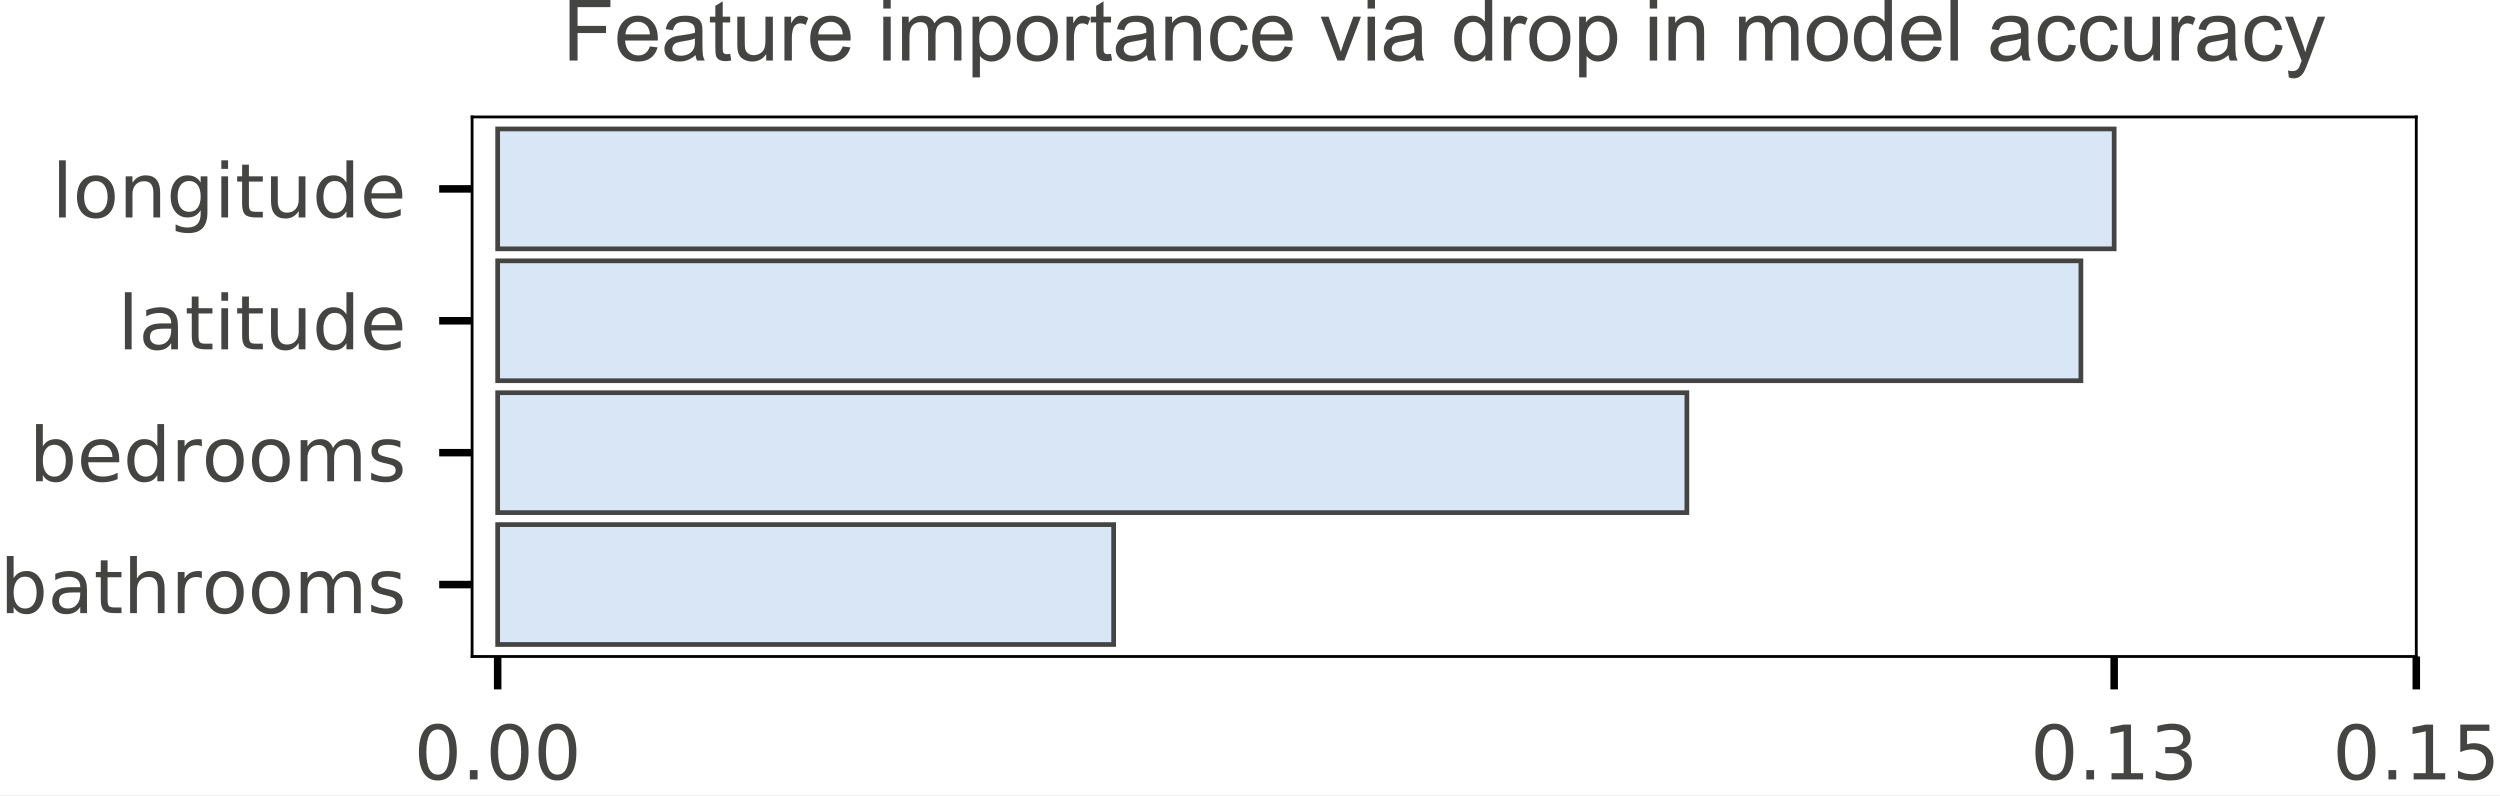
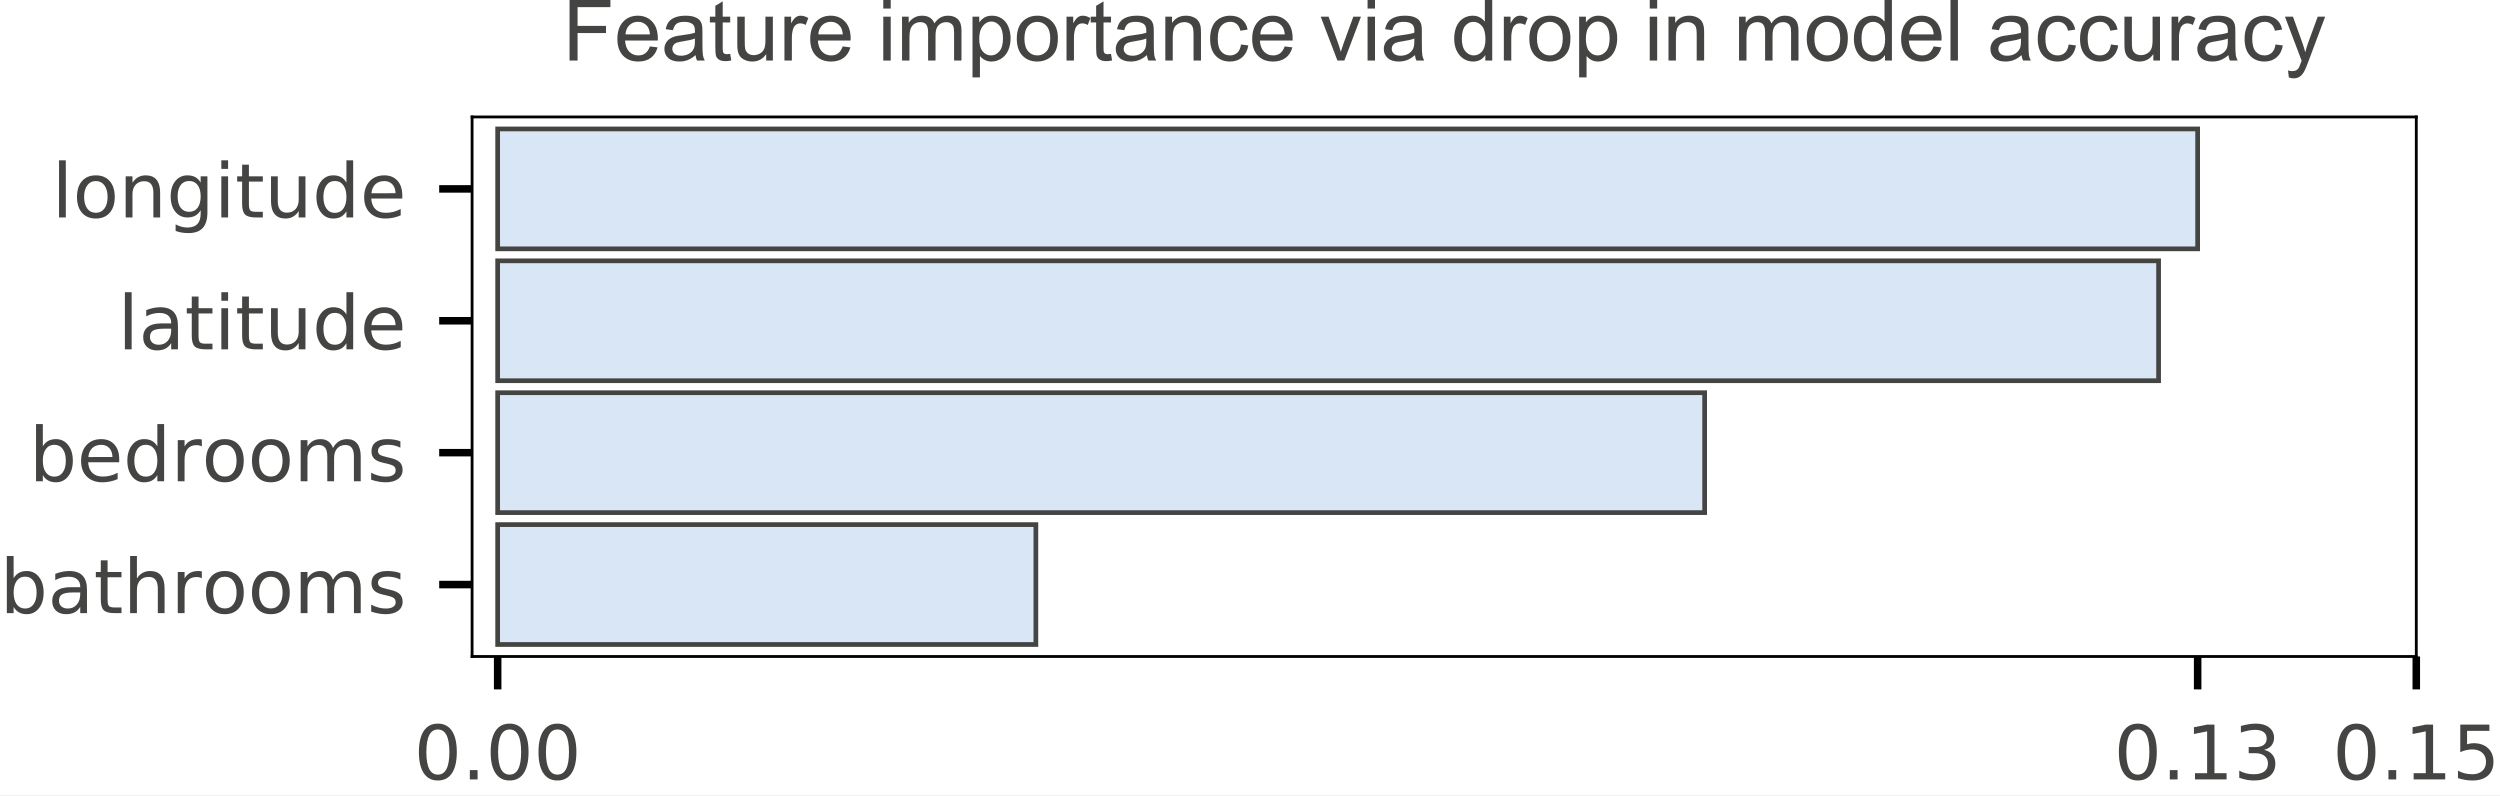
<svg xmlns="http://www.w3.org/2000/svg" xmlns:xlink="http://www.w3.org/1999/xlink" height="84.585pt" version="1.1" viewBox="0 0 265.967 84.585" width="265.967pt">
  <defs>
    <style type="text/css">
*{stroke-linecap:butt;stroke-linejoin:round;}
  </style>
  </defs>
  <g id="figure_1">
    <g id="patch_1">
      <path d="M 0 84.585  L 265.967 84.585  L 265.967 0  L 0 0  z " style="fill:#ffffff;" />
    </g>
    <g id="axes_1">
      <g id="patch_2">
        <path d="M 50.224 69.842  L 257.061 69.842  L 257.061 12.442  L 50.224 12.442  z " style="fill:#ffffff;" />
      </g>
      <g id="patch_3">
-         <path clip-path="url(#p417baf33bb)" d="M 52.945 13.718  L 224.92 13.718  L 224.92 26.473  L 52.945 26.473  z " style="fill:#d9e6f5;stroke:#444443;stroke-linejoin:miter;stroke-width:0.5;" />
+         <path clip-path="url(#pde83e112f8)" d="M 52.945 13.718  L 233.801 13.718  L 233.801 26.473  L 52.945 26.473  z " style="fill:#d9e6f5;stroke:#444443;stroke-linejoin:miter;stroke-width:0.5;" />
      </g>
      <g id="patch_4">
-         <path clip-path="url(#p417baf33bb)" d="M 52.945 27.749  L 221.381 27.749  L 221.381 40.504  L 52.945 40.504  z " style="fill:#d9e6f5;stroke:#444443;stroke-linejoin:miter;stroke-width:0.5;" />
+         <path clip-path="url(#pde83e112f8)" d="M 52.945 27.749  L 229.646 27.749  L 229.646 40.504  L 52.945 40.504  z " style="fill:#d9e6f5;stroke:#444443;stroke-linejoin:miter;stroke-width:0.5;" />
      </g>
      <g id="patch_5">
-         <path clip-path="url(#p417baf33bb)" d="M 52.945 41.78  L 179.461 41.78  L 179.461 54.535  L 52.945 54.535  z " style="fill:#d9e6f5;stroke:#444443;stroke-linejoin:miter;stroke-width:0.5;" />
+         <path clip-path="url(#pde83e112f8)" d="M 52.945 41.78  L 181.353 41.78  L 181.353 54.535  L 52.945 54.535  z " style="fill:#d9e6f5;stroke:#444443;stroke-linejoin:miter;stroke-width:0.5;" />
      </g>
      <g id="patch_6">
-         <path clip-path="url(#p417baf33bb)" d="M 52.945 55.811  L 118.478 55.811  L 118.478 68.566  L 52.945 68.566  z " style="fill:#d9e6f5;stroke:#444443;stroke-linejoin:miter;stroke-width:0.5;" />
+         <path clip-path="url(#pde83e112f8)" d="M 52.945 55.811  L 110.203 55.811  L 110.203 68.566  L 52.945 68.566  z " style="fill:#d9e6f5;stroke:#444443;stroke-linejoin:miter;stroke-width:0.5;" />
      </g>
      <g id="matplotlib.axis_1">
        <g id="xtick_1">
          <g id="line2d_1">
            <defs>
-               <path d="M 0 0  L 0 3.5  " id="m3cef20928a" style="stroke:#000000;stroke-width:0.8;" />
-             </defs>
-             <g>
-               <use style="stroke:#000000;stroke-width:0.8;" x="52.945" xlink:href="#m3cef20928a" y="69.842" />
+               <path d="M 0 0  L 0 3.5  " id="m2fca862f20" style="stroke:#000000;stroke-width:0.8;" />
+             </defs>
+             <g>
+               <use style="stroke:#000000;stroke-width:0.8;" x="52.945" xlink:href="#m2fca862f20" y="69.842" />
            </g>
          </g>
          <g id="text_1">
            <defs>
              <path d="M 31.781 66.406  Q 24.172 66.406 20.328 58.906  Q 16.5 51.422 16.5 36.375  Q 16.5 21.391 20.328 13.891  Q 24.172 6.391 31.781 6.391  Q 39.453 6.391 43.281 13.891  Q 47.125 21.391 47.125 36.375  Q 47.125 51.422 43.281 58.906  Q 39.453 66.406 31.781 66.406  z M 31.781 74.219  Q 44.047 74.219 50.516 64.516  Q 56.984 54.828 56.984 36.375  Q 56.984 17.969 50.516 8.266  Q 44.047 -1.422 31.781 -1.422  Q 19.531 -1.422 13.062 8.266  Q 6.594 17.969 6.594 36.375  Q 6.594 54.828 13.062 64.516  Q 19.531 74.219 31.781 74.219  z " id="DejaVuSans-30" />
              <path d="M 10.688 12.406  L 21 12.406  L 21 0  L 10.688 0  z " id="DejaVuSans-2e" />
            </defs>
            <g style="fill:#444443;" transform="translate(44.03905 82.92078)scale(0.08 -0.08)">
              <use xlink:href="#DejaVuSans-30" />
              <use x="63.623" xlink:href="#DejaVuSans-2e" />
              <use x="95.41" xlink:href="#DejaVuSans-30" />
              <use x="159.033" xlink:href="#DejaVuSans-30" />
            </g>
          </g>
        </g>
        <g id="xtick_2">
          <g id="line2d_2">
            <g>
-               <use style="stroke:#000000;stroke-width:0.8;" x="224.92" xlink:href="#m3cef20928a" y="69.842" />
+               <use style="stroke:#000000;stroke-width:0.8;" x="233.801" xlink:href="#m2fca862f20" y="69.842" />
            </g>
          </g>
          <g id="text_2">
            <defs>
              <path d="M 12.406 8.297  L 28.516 8.297  L 28.516 63.922  L 10.984 60.406  L 10.984 69.391  L 28.422 72.906  L 38.281 72.906  L 38.281 8.297  L 54.391 8.297  L 54.391 0  L 12.406 0  z " id="DejaVuSans-31" />
              <path d="M 40.578 39.312  Q 47.656 37.797 51.625 33  Q 55.609 28.219 55.609 21.188  Q 55.609 10.406 48.188 4.484  Q 40.766 -1.422 27.094 -1.422  Q 22.516 -1.422 17.656 -0.516  Q 12.797 0.391 7.625 2.203  L 7.625 11.719  Q 11.719 9.328 16.594 8.109  Q 21.484 6.891 26.812 6.891  Q 36.078 6.891 40.938 10.547  Q 45.797 14.203 45.797 21.188  Q 45.797 27.641 41.281 31.266  Q 36.766 34.906 28.719 34.906  L 20.219 34.906  L 20.219 43.016  L 29.109 43.016  Q 36.375 43.016 40.234 45.922  Q 44.094 48.828 44.094 54.297  Q 44.094 59.906 40.109 62.906  Q 36.141 65.922 28.719 65.922  Q 24.656 65.922 20.016 65.031  Q 15.375 64.156 9.812 62.312  L 9.812 71.094  Q 15.438 72.656 20.344 73.438  Q 25.25 74.219 29.594 74.219  Q 40.828 74.219 47.359 69.109  Q 53.906 64.016 53.906 55.328  Q 53.906 49.266 50.438 45.094  Q 46.969 40.922 40.578 39.312  z " id="DejaVuSans-33" />
            </defs>
-             <g style="fill:#444443;" transform="translate(216.0134 82.92078)scale(0.08 -0.08)">
+             <g style="fill:#444443;" transform="translate(224.8943 82.92078)scale(0.08 -0.08)">
              <use xlink:href="#DejaVuSans-30" />
              <use x="63.623" xlink:href="#DejaVuSans-2e" />
              <use x="95.41" xlink:href="#DejaVuSans-31" />
              <use x="159.033" xlink:href="#DejaVuSans-33" />
            </g>
          </g>
        </g>
        <g id="xtick_3">
          <g id="line2d_3">
            <g>
-               <use style="stroke:#000000;stroke-width:0.8;" x="257.061" xlink:href="#m3cef20928a" y="69.842" />
+               <use style="stroke:#000000;stroke-width:0.8;" x="257.061" xlink:href="#m2fca862f20" y="69.842" />
            </g>
          </g>
          <g id="text_3">
            <defs>
              <path d="M 10.797 72.906  L 49.516 72.906  L 49.516 64.594  L 19.828 64.594  L 19.828 46.734  Q 21.969 47.469 24.109 47.828  Q 26.266 48.188 28.422 48.188  Q 40.625 48.188 47.75 41.5  Q 54.891 34.812 54.891 23.391  Q 54.891 11.625 47.562 5.094  Q 40.234 -1.422 26.906 -1.422  Q 22.312 -1.422 17.547 -0.641  Q 12.797 0.141 7.719 1.703  L 7.719 11.625  Q 12.109 9.234 16.797 8.062  Q 21.484 6.891 26.703 6.891  Q 35.156 6.891 40.078 11.328  Q 45.016 15.766 45.016 23.391  Q 45.016 31 40.078 35.438  Q 35.156 39.891 26.703 39.891  Q 22.75 39.891 18.812 39.016  Q 14.891 38.141 10.797 36.281  z " id="DejaVuSans-35" />
            </defs>
            <g style="fill:#444443;" transform="translate(248.155 82.92078)scale(0.08 -0.08)">
              <use xlink:href="#DejaVuSans-30" />
              <use x="63.623" xlink:href="#DejaVuSans-2e" />
              <use x="95.41" xlink:href="#DejaVuSans-31" />
              <use x="159.033" xlink:href="#DejaVuSans-35" />
            </g>
          </g>
        </g>
      </g>
      <g id="matplotlib.axis_2">
        <g id="ytick_1">
          <g id="line2d_4">
            <defs>
-               <path d="M 0 0  L -3.5 0  " id="mde67f66bd4" style="stroke:#000000;stroke-width:0.8;" />
-             </defs>
-             <g>
-               <use style="stroke:#000000;stroke-width:0.8;" x="50.224" xlink:href="#mde67f66bd4" y="20.095" />
+               <path d="M 0 0  L -3.5 0  " id="mef2bc192ce" style="stroke:#000000;stroke-width:0.8;" />
+             </defs>
+             <g>
+               <use style="stroke:#000000;stroke-width:0.8;" x="50.224" xlink:href="#mef2bc192ce" y="20.095" />
            </g>
          </g>
          <g id="text_4">
            <defs>
              <path d="M 9.422 75.984  L 18.406 75.984  L 18.406 0  L 9.422 0  z " id="DejaVuSans-6c" />
              <path d="M 30.609 48.391  Q 23.391 48.391 19.188 42.75  Q 14.984 37.109 14.984 27.297  Q 14.984 17.484 19.156 11.844  Q 23.344 6.203 30.609 6.203  Q 37.797 6.203 41.984 11.859  Q 46.188 17.531 46.188 27.297  Q 46.188 37.016 41.984 42.703  Q 37.797 48.391 30.609 48.391  z M 30.609 56  Q 42.328 56 49.016 48.375  Q 55.719 40.766 55.719 27.297  Q 55.719 13.875 49.016 6.219  Q 42.328 -1.422 30.609 -1.422  Q 18.844 -1.422 12.172 6.219  Q 5.516 13.875 5.516 27.297  Q 5.516 40.766 12.172 48.375  Q 18.844 56 30.609 56  z " id="DejaVuSans-6f" />
              <path d="M 54.891 33.016  L 54.891 0  L 45.906 0  L 45.906 32.719  Q 45.906 40.484 42.875 44.328  Q 39.844 48.188 33.797 48.188  Q 26.516 48.188 22.312 43.547  Q 18.109 38.922 18.109 30.906  L 18.109 0  L 9.078 0  L 9.078 54.688  L 18.109 54.688  L 18.109 46.188  Q 21.344 51.125 25.703 53.562  Q 30.078 56 35.797 56  Q 45.219 56 50.047 50.172  Q 54.891 44.344 54.891 33.016  z " id="DejaVuSans-6e" />
              <path d="M 45.406 27.984  Q 45.406 37.75 41.375 43.109  Q 37.359 48.484 30.078 48.484  Q 22.859 48.484 18.828 43.109  Q 14.797 37.75 14.797 27.984  Q 14.797 18.266 18.828 12.891  Q 22.859 7.516 30.078 7.516  Q 37.359 7.516 41.375 12.891  Q 45.406 18.266 45.406 27.984  z M 54.391 6.781  Q 54.391 -7.172 48.188 -13.984  Q 42 -20.797 29.203 -20.797  Q 24.469 -20.797 20.266 -20.094  Q 16.062 -19.391 12.109 -17.922  L 12.109 -9.188  Q 16.062 -11.328 19.922 -12.344  Q 23.781 -13.375 27.781 -13.375  Q 36.625 -13.375 41.016 -8.766  Q 45.406 -4.156 45.406 5.172  L 45.406 9.625  Q 42.625 4.781 38.281 2.391  Q 33.938 0 27.875 0  Q 17.828 0 11.672 7.656  Q 5.516 15.328 5.516 27.984  Q 5.516 40.672 11.672 48.328  Q 17.828 56 27.875 56  Q 33.938 56 38.281 53.609  Q 42.625 51.219 45.406 46.391  L 45.406 54.688  L 54.391 54.688  z " id="DejaVuSans-67" />
              <path d="M 9.422 54.688  L 18.406 54.688  L 18.406 0  L 9.422 0  z M 9.422 75.984  L 18.406 75.984  L 18.406 64.594  L 9.422 64.594  z " id="DejaVuSans-69" />
              <path d="M 18.312 70.219  L 18.312 54.688  L 36.812 54.688  L 36.812 47.703  L 18.312 47.703  L 18.312 18.016  Q 18.312 11.328 20.141 9.422  Q 21.969 7.516 27.594 7.516  L 36.812 7.516  L 36.812 0  L 27.594 0  Q 17.188 0 13.234 3.875  Q 9.281 7.766 9.281 18.016  L 9.281 47.703  L 2.688 47.703  L 2.688 54.688  L 9.281 54.688  L 9.281 70.219  z " id="DejaVuSans-74" />
              <path d="M 8.5 21.578  L 8.5 54.688  L 17.484 54.688  L 17.484 21.922  Q 17.484 14.156 20.5 10.266  Q 23.531 6.391 29.594 6.391  Q 36.859 6.391 41.078 11.031  Q 45.312 15.672 45.312 23.688  L 45.312 54.688  L 54.297 54.688  L 54.297 0  L 45.312 0  L 45.312 8.406  Q 42.047 3.422 37.719 1  Q 33.406 -1.422 27.688 -1.422  Q 18.266 -1.422 13.375 4.438  Q 8.5 10.297 8.5 21.578  z M 31.109 56  z " id="DejaVuSans-75" />
              <path d="M 45.406 46.391  L 45.406 75.984  L 54.391 75.984  L 54.391 0  L 45.406 0  L 45.406 8.203  Q 42.578 3.328 38.25 0.953  Q 33.938 -1.422 27.875 -1.422  Q 17.969 -1.422 11.734 6.484  Q 5.516 14.406 5.516 27.297  Q 5.516 40.188 11.734 48.094  Q 17.969 56 27.875 56  Q 33.938 56 38.25 53.625  Q 42.578 51.266 45.406 46.391  z M 14.797 27.297  Q 14.797 17.391 18.875 11.75  Q 22.953 6.109 30.078 6.109  Q 37.203 6.109 41.297 11.75  Q 45.406 17.391 45.406 27.297  Q 45.406 37.203 41.297 42.844  Q 37.203 48.484 30.078 48.484  Q 22.953 48.484 18.875 42.844  Q 14.797 37.203 14.797 27.297  z " id="DejaVuSans-64" />
              <path d="M 56.203 29.594  L 56.203 25.203  L 14.891 25.203  Q 15.484 15.922 20.484 11.062  Q 25.484 6.203 34.422 6.203  Q 39.594 6.203 44.453 7.469  Q 49.312 8.734 54.109 11.281  L 54.109 2.781  Q 49.266 0.734 44.188 -0.344  Q 39.109 -1.422 33.891 -1.422  Q 20.797 -1.422 13.156 6.188  Q 5.516 13.812 5.516 26.812  Q 5.516 40.234 12.766 48.109  Q 20.016 56 32.328 56  Q 43.359 56 49.781 48.891  Q 56.203 41.797 56.203 29.594  z M 47.219 32.234  Q 47.125 39.594 43.094 43.984  Q 39.062 48.391 32.422 48.391  Q 24.906 48.391 20.391 44.141  Q 15.875 39.891 15.188 32.172  z " id="DejaVuSans-65" />
            </defs>
            <g style="fill:#444443;" transform="translate(5.5275 23.13474)scale(0.08 -0.08)">
              <use xlink:href="#DejaVuSans-6c" />
              <use x="27.783" xlink:href="#DejaVuSans-6f" />
              <use x="88.965" xlink:href="#DejaVuSans-6e" />
              <use x="152.344" xlink:href="#DejaVuSans-67" />
              <use x="215.82" xlink:href="#DejaVuSans-69" />
              <use x="243.604" xlink:href="#DejaVuSans-74" />
              <use x="282.812" xlink:href="#DejaVuSans-75" />
              <use x="346.191" xlink:href="#DejaVuSans-64" />
              <use x="409.668" xlink:href="#DejaVuSans-65" />
            </g>
          </g>
        </g>
        <g id="ytick_2">
          <g id="line2d_5">
            <g>
-               <use style="stroke:#000000;stroke-width:0.8;" x="50.224" xlink:href="#mde67f66bd4" y="34.126" />
+               <use style="stroke:#000000;stroke-width:0.8;" x="50.224" xlink:href="#mef2bc192ce" y="34.126" />
            </g>
          </g>
          <g id="text_5">
            <defs>
              <path d="M 34.281 27.484  Q 23.391 27.484 19.188 25  Q 14.984 22.516 14.984 16.5  Q 14.984 11.719 18.141 8.906  Q 21.297 6.109 26.703 6.109  Q 34.188 6.109 38.703 11.406  Q 43.219 16.703 43.219 25.484  L 43.219 27.484  z M 52.203 31.203  L 52.203 0  L 43.219 0  L 43.219 8.297  Q 40.141 3.328 35.547 0.953  Q 30.953 -1.422 24.312 -1.422  Q 15.922 -1.422 10.953 3.297  Q 6 8.016 6 15.922  Q 6 25.141 12.172 29.828  Q 18.359 34.516 30.609 34.516  L 43.219 34.516  L 43.219 35.406  Q 43.219 41.609 39.141 45  Q 35.062 48.391 27.688 48.391  Q 23 48.391 18.547 47.266  Q 14.109 46.141 10.016 43.891  L 10.016 52.203  Q 14.938 54.109 19.578 55.047  Q 24.219 56 28.609 56  Q 40.484 56 46.344 49.844  Q 52.203 43.703 52.203 31.203  z " id="DejaVuSans-61" />
            </defs>
            <g style="fill:#444443;" transform="translate(12.5325 37.16585)scale(0.08 -0.08)">
              <use xlink:href="#DejaVuSans-6c" />
              <use x="27.783" xlink:href="#DejaVuSans-61" />
              <use x="89.062" xlink:href="#DejaVuSans-74" />
              <use x="128.271" xlink:href="#DejaVuSans-69" />
              <use x="156.055" xlink:href="#DejaVuSans-74" />
              <use x="195.264" xlink:href="#DejaVuSans-75" />
              <use x="258.643" xlink:href="#DejaVuSans-64" />
              <use x="322.119" xlink:href="#DejaVuSans-65" />
            </g>
          </g>
        </g>
        <g id="ytick_3">
          <g id="line2d_6">
            <g>
-               <use style="stroke:#000000;stroke-width:0.8;" x="50.224" xlink:href="#mde67f66bd4" y="48.158" />
+               <use style="stroke:#000000;stroke-width:0.8;" x="50.224" xlink:href="#mef2bc192ce" y="48.158" />
            </g>
          </g>
          <g id="text_6">
            <defs>
              <path d="M 48.688 27.297  Q 48.688 37.203 44.609 42.844  Q 40.531 48.484 33.406 48.484  Q 26.266 48.484 22.188 42.844  Q 18.109 37.203 18.109 27.297  Q 18.109 17.391 22.188 11.75  Q 26.266 6.109 33.406 6.109  Q 40.531 6.109 44.609 11.75  Q 48.688 17.391 48.688 27.297  z M 18.109 46.391  Q 20.953 51.266 25.266 53.625  Q 29.594 56 35.594 56  Q 45.562 56 51.781 48.094  Q 58.016 40.188 58.016 27.297  Q 58.016 14.406 51.781 6.484  Q 45.562 -1.422 35.594 -1.422  Q 29.594 -1.422 25.266 0.953  Q 20.953 3.328 18.109 8.203  L 18.109 0  L 9.078 0  L 9.078 75.984  L 18.109 75.984  z " id="DejaVuSans-62" />
              <path d="M 41.109 46.297  Q 39.594 47.172 37.812 47.578  Q 36.031 48 33.891 48  Q 26.266 48 22.188 43.047  Q 18.109 38.094 18.109 28.812  L 18.109 0  L 9.078 0  L 9.078 54.688  L 18.109 54.688  L 18.109 46.188  Q 20.953 51.172 25.484 53.578  Q 30.031 56 36.531 56  Q 37.453 56 38.578 55.875  Q 39.703 55.766 41.062 55.516  z " id="DejaVuSans-72" />
              <path d="M 52 44.188  Q 55.375 50.25 60.062 53.125  Q 64.75 56 71.094 56  Q 79.641 56 84.281 50.016  Q 88.922 44.047 88.922 33.016  L 88.922 0  L 79.891 0  L 79.891 32.719  Q 79.891 40.578 77.094 44.375  Q 74.312 48.188 68.609 48.188  Q 61.625 48.188 57.562 43.547  Q 53.516 38.922 53.516 30.906  L 53.516 0  L 44.484 0  L 44.484 32.719  Q 44.484 40.625 41.703 44.406  Q 38.922 48.188 33.109 48.188  Q 26.219 48.188 22.156 43.531  Q 18.109 38.875 18.109 30.906  L 18.109 0  L 9.078 0  L 9.078 54.688  L 18.109 54.688  L 18.109 46.188  Q 21.188 51.219 25.484 53.609  Q 29.781 56 35.688 56  Q 41.656 56 45.828 52.969  Q 50 49.953 52 44.188  z " id="DejaVuSans-6d" />
              <path d="M 44.281 53.078  L 44.281 44.578  Q 40.484 46.531 36.375 47.5  Q 32.281 48.484 27.875 48.484  Q 21.188 48.484 17.844 46.438  Q 14.5 44.391 14.5 40.281  Q 14.5 37.156 16.891 35.375  Q 19.281 33.594 26.516 31.984  L 29.594 31.297  Q 39.156 29.25 43.188 25.516  Q 47.219 21.781 47.219 15.094  Q 47.219 7.469 41.188 3.016  Q 35.156 -1.422 24.609 -1.422  Q 20.219 -1.422 15.453 -0.562  Q 10.688 0.297 5.422 2  L 5.422 11.281  Q 10.406 8.688 15.234 7.391  Q 20.062 6.109 24.812 6.109  Q 31.156 6.109 34.562 8.281  Q 37.984 10.453 37.984 14.406  Q 37.984 18.062 35.516 20.016  Q 33.062 21.969 24.703 23.781  L 21.578 24.516  Q 13.234 26.266 9.516 29.906  Q 5.812 33.547 5.812 39.891  Q 5.812 47.609 11.281 51.797  Q 16.75 56 26.812 56  Q 31.781 56 36.172 55.266  Q 40.578 54.547 44.281 53.078  z " id="DejaVuSans-73" />
            </defs>
            <g style="fill:#444443;" transform="translate(3.1075 51.19696)scale(0.08 -0.08)">
              <use xlink:href="#DejaVuSans-62" />
              <use x="63.477" xlink:href="#DejaVuSans-65" />
              <use x="125" xlink:href="#DejaVuSans-64" />
              <use x="188.477" xlink:href="#DejaVuSans-72" />
              <use x="229.559" xlink:href="#DejaVuSans-6f" />
              <use x="290.74" xlink:href="#DejaVuSans-6f" />
              <use x="351.922" xlink:href="#DejaVuSans-6d" />
              <use x="449.334" xlink:href="#DejaVuSans-73" />
            </g>
          </g>
        </g>
        <g id="ytick_4">
          <g id="line2d_7">
            <g>
-               <use style="stroke:#000000;stroke-width:0.8;" x="50.224" xlink:href="#mde67f66bd4" y="62.189" />
+               <use style="stroke:#000000;stroke-width:0.8;" x="50.224" xlink:href="#mef2bc192ce" y="62.189" />
            </g>
          </g>
          <g id="text_7">
            <defs>
              <path d="M 54.891 33.016  L 54.891 0  L 45.906 0  L 45.906 32.719  Q 45.906 40.484 42.875 44.328  Q 39.844 48.188 33.797 48.188  Q 26.516 48.188 22.312 43.547  Q 18.109 38.922 18.109 30.906  L 18.109 0  L 9.078 0  L 9.078 75.984  L 18.109 75.984  L 18.109 46.188  Q 21.344 51.125 25.703 53.562  Q 30.078 56 35.797 56  Q 45.219 56 50.047 50.172  Q 54.891 44.344 54.891 33.016  z " id="DejaVuSans-68" />
            </defs>
            <g style="fill:#444443;" transform="translate(0 65.22807)scale(0.08 -0.08)">
              <use xlink:href="#DejaVuSans-62" />
              <use x="63.477" xlink:href="#DejaVuSans-61" />
              <use x="124.756" xlink:href="#DejaVuSans-74" />
              <use x="163.965" xlink:href="#DejaVuSans-68" />
              <use x="227.344" xlink:href="#DejaVuSans-72" />
              <use x="268.426" xlink:href="#DejaVuSans-6f" />
              <use x="329.607" xlink:href="#DejaVuSans-6f" />
              <use x="390.789" xlink:href="#DejaVuSans-6d" />
              <use x="488.201" xlink:href="#DejaVuSans-73" />
            </g>
          </g>
        </g>
      </g>
      <g id="patch_7">
        <path d="M 50.224 69.842  L 50.224 12.442  " style="fill:none;stroke:#000000;stroke-linecap:square;stroke-linejoin:miter;stroke-width:0.3;" />
      </g>
      <g id="patch_8">
        <path d="M 257.061 69.842  L 257.061 12.442  " style="fill:none;stroke:#000000;stroke-linecap:square;stroke-linejoin:miter;stroke-width:0.3;" />
      </g>
      <g id="patch_9">
        <path d="M 50.224 69.842  L 257.061 69.842  " style="fill:none;stroke:#000000;stroke-linecap:square;stroke-linejoin:miter;stroke-width:0.3;" />
      </g>
      <g id="patch_10">
        <path d="M 50.224 12.442  L 257.061 12.442  " style="fill:none;stroke:#000000;stroke-linecap:square;stroke-linejoin:miter;stroke-width:0.3;" />
      </g>
      <g id="text_8">
        <defs>
          <path d="M 8.203 0  L 8.203 71.578  L 56.5 71.578  L 56.5 63.141  L 17.672 63.141  L 17.672 40.969  L 51.266 40.969  L 51.266 32.516  L 17.672 32.516  L 17.672 0  z " id="ArialMT-46" />
          <path d="M 42.094 16.703  L 51.172 15.578  Q 49.031 7.625 43.219 3.219  Q 37.406 -1.172 28.375 -1.172  Q 17 -1.172 10.328 5.828  Q 3.656 12.844 3.656 25.484  Q 3.656 38.578 10.391 45.797  Q 17.141 53.031 27.875 53.031  Q 38.281 53.031 44.875 45.953  Q 51.469 38.875 51.469 26.031  Q 51.469 25.25 51.422 23.688  L 12.75 23.688  Q 13.234 15.141 17.578 10.594  Q 21.922 6.062 28.422 6.062  Q 33.25 6.062 36.672 8.594  Q 40.094 11.141 42.094 16.703  z M 13.234 30.906  L 42.188 30.906  Q 41.609 37.453 38.875 40.719  Q 34.672 45.797 27.984 45.797  Q 21.922 45.797 17.797 41.75  Q 13.672 37.703 13.234 30.906  z " id="ArialMT-65" />
          <path d="M 40.438 6.391  Q 35.547 2.25 31.031 0.531  Q 26.516 -1.172 21.344 -1.172  Q 12.797 -1.172 8.203 3  Q 3.609 7.172 3.609 13.672  Q 3.609 17.484 5.344 20.625  Q 7.078 23.781 9.891 25.688  Q 12.703 27.594 16.219 28.562  Q 18.797 29.25 24.031 29.891  Q 34.672 31.156 39.703 32.906  Q 39.75 34.719 39.75 35.203  Q 39.75 40.578 37.25 42.781  Q 33.891 45.75 27.25 45.75  Q 21.047 45.75 18.094 43.578  Q 15.141 41.406 13.719 35.891  L 5.125 37.062  Q 6.297 42.578 8.984 45.969  Q 11.672 49.359 16.75 51.188  Q 21.828 53.031 28.516 53.031  Q 35.156 53.031 39.297 51.469  Q 43.453 49.906 45.406 47.531  Q 47.359 45.172 48.141 41.547  Q 48.578 39.312 48.578 33.453  L 48.578 21.734  Q 48.578 9.469 49.141 6.219  Q 49.703 2.984 51.375 0  L 42.188 0  Q 40.828 2.734 40.438 6.391  z M 39.703 26.031  Q 34.906 24.078 25.344 22.703  Q 19.922 21.922 17.672 20.938  Q 15.438 19.969 14.203 18.094  Q 12.984 16.219 12.984 13.922  Q 12.984 10.406 15.641 8.062  Q 18.312 5.719 23.438 5.719  Q 28.516 5.719 32.469 7.938  Q 36.422 10.156 38.281 14.016  Q 39.703 17 39.703 22.797  z " id="ArialMT-61" />
          <path d="M 25.781 7.859  L 27.047 0.094  Q 23.344 -0.688 20.406 -0.688  Q 15.625 -0.688 12.984 0.828  Q 10.359 2.344 9.281 4.812  Q 8.203 7.281 8.203 15.188  L 8.203 45.016  L 1.766 45.016  L 1.766 51.859  L 8.203 51.859  L 8.203 64.703  L 16.938 69.969  L 16.938 51.859  L 25.781 51.859  L 25.781 45.016  L 16.938 45.016  L 16.938 14.703  Q 16.938 10.938 17.406 9.859  Q 17.875 8.797 18.922 8.156  Q 19.969 7.516 21.922 7.516  Q 23.391 7.516 25.781 7.859  z " id="ArialMT-74" />
          <path d="M 40.578 0  L 40.578 7.625  Q 34.516 -1.172 24.125 -1.172  Q 19.531 -1.172 15.547 0.578  Q 11.578 2.344 9.641 5  Q 7.719 7.672 6.938 11.531  Q 6.391 14.109 6.391 19.734  L 6.391 51.859  L 15.188 51.859  L 15.188 23.094  Q 15.188 16.219 15.719 13.812  Q 16.547 10.359 19.234 8.375  Q 21.922 6.391 25.875 6.391  Q 29.828 6.391 33.297 8.422  Q 36.766 10.453 38.203 13.938  Q 39.656 17.438 39.656 24.078  L 39.656 51.859  L 48.438 51.859  L 48.438 0  z " id="ArialMT-75" />
          <path d="M 6.5 0  L 6.5 51.859  L 14.406 51.859  L 14.406 44  Q 17.438 49.516 20 51.266  Q 22.562 53.031 25.641 53.031  Q 30.078 53.031 34.672 50.203  L 31.641 42.047  Q 28.422 43.953 25.203 43.953  Q 22.312 43.953 20.016 42.219  Q 17.719 40.484 16.75 37.406  Q 15.281 32.719 15.281 27.156  L 15.281 0  z " id="ArialMT-72" />
          <path id="ArialMT-20" />
          <path d="M 6.641 61.469  L 6.641 71.578  L 15.438 71.578  L 15.438 61.469  z M 6.641 0  L 6.641 51.859  L 15.438 51.859  L 15.438 0  z " id="ArialMT-69" />
          <path d="M 6.594 0  L 6.594 51.859  L 14.453 51.859  L 14.453 44.578  Q 16.891 48.391 20.938 50.703  Q 25 53.031 30.172 53.031  Q 35.938 53.031 39.625 50.641  Q 43.312 48.25 44.828 43.953  Q 50.984 53.031 60.844 53.031  Q 68.562 53.031 72.703 48.75  Q 76.859 44.484 76.859 35.594  L 76.859 0  L 68.109 0  L 68.109 32.672  Q 68.109 37.938 67.25 40.25  Q 66.406 42.578 64.156 43.984  Q 61.922 45.406 58.891 45.406  Q 53.422 45.406 49.797 41.766  Q 46.188 38.141 46.188 30.125  L 46.188 0  L 37.406 0  L 37.406 33.688  Q 37.406 39.547 35.25 42.469  Q 33.109 45.406 28.219 45.406  Q 24.516 45.406 21.359 43.453  Q 18.219 41.5 16.797 37.734  Q 15.375 33.984 15.375 26.906  L 15.375 0  z " id="ArialMT-6d" />
          <path d="M 6.594 -19.875  L 6.594 51.859  L 14.594 51.859  L 14.594 45.125  Q 17.438 49.078 21 51.047  Q 24.562 53.031 29.641 53.031  Q 36.281 53.031 41.359 49.609  Q 46.438 46.188 49.016 39.953  Q 51.609 33.734 51.609 26.312  Q 51.609 18.359 48.75 11.984  Q 45.906 5.609 40.453 2.219  Q 35.016 -1.172 29 -1.172  Q 24.609 -1.172 21.109 0.688  Q 17.625 2.547 15.375 5.375  L 15.375 -19.875  z M 14.547 25.641  Q 14.547 15.625 18.594 10.844  Q 22.656 6.062 28.422 6.062  Q 34.281 6.062 38.453 11.016  Q 42.625 15.969 42.625 26.375  Q 42.625 36.281 38.547 41.203  Q 34.469 46.141 28.812 46.141  Q 23.188 46.141 18.859 40.891  Q 14.547 35.641 14.547 25.641  z " id="ArialMT-70" />
          <path d="M 3.328 25.922  Q 3.328 40.328 11.328 47.266  Q 18.016 53.031 27.641 53.031  Q 38.328 53.031 45.109 46.016  Q 51.906 39.016 51.906 26.656  Q 51.906 16.656 48.906 10.906  Q 45.906 5.172 40.156 2  Q 34.422 -1.172 27.641 -1.172  Q 16.75 -1.172 10.031 5.812  Q 3.328 12.797 3.328 25.922  z M 12.359 25.922  Q 12.359 15.969 16.703 11.016  Q 21.047 6.062 27.641 6.062  Q 34.188 6.062 38.531 11.031  Q 42.875 16.016 42.875 26.219  Q 42.875 35.844 38.5 40.797  Q 34.125 45.75 27.641 45.75  Q 21.047 45.75 16.703 40.812  Q 12.359 35.891 12.359 25.922  z " id="ArialMT-6f" />
          <path d="M 6.594 0  L 6.594 51.859  L 14.5 51.859  L 14.5 44.484  Q 20.219 53.031 31 53.031  Q 35.688 53.031 39.625 51.344  Q 43.562 49.656 45.516 46.922  Q 47.469 44.188 48.25 40.438  Q 48.734 37.984 48.734 31.891  L 48.734 0  L 39.938 0  L 39.938 31.547  Q 39.938 36.922 38.906 39.578  Q 37.891 42.234 35.281 43.812  Q 32.672 45.406 29.156 45.406  Q 23.531 45.406 19.453 41.844  Q 15.375 38.281 15.375 28.328  L 15.375 0  z " id="ArialMT-6e" />
          <path d="M 40.438 19  L 49.078 17.875  Q 47.656 8.938 41.812 3.875  Q 35.984 -1.172 27.484 -1.172  Q 16.844 -1.172 10.375 5.781  Q 3.906 12.75 3.906 25.734  Q 3.906 34.125 6.688 40.422  Q 9.469 46.734 15.156 49.875  Q 20.844 53.031 27.547 53.031  Q 35.984 53.031 41.359 48.75  Q 46.734 44.484 48.25 36.625  L 39.703 35.297  Q 38.484 40.531 35.375 43.156  Q 32.281 45.797 27.875 45.797  Q 21.234 45.797 17.078 41.031  Q 12.938 36.281 12.938 25.984  Q 12.938 15.531 16.938 10.797  Q 20.953 6.062 27.391 6.062  Q 32.562 6.062 36.031 9.234  Q 39.5 12.406 40.438 19  z " id="ArialMT-63" />
          <path d="M 21 0  L 1.266 51.859  L 10.547 51.859  L 21.688 20.797  Q 23.484 15.766 25 10.359  Q 26.172 14.453 28.266 20.219  L 39.797 51.859  L 48.828 51.859  L 29.203 0  z " id="ArialMT-76" />
          <path d="M 40.234 0  L 40.234 6.547  Q 35.297 -1.172 25.734 -1.172  Q 19.531 -1.172 14.328 2.25  Q 9.125 5.672 6.266 11.797  Q 3.422 17.922 3.422 25.875  Q 3.422 33.641 6 39.969  Q 8.594 46.297 13.766 49.656  Q 18.953 53.031 25.344 53.031  Q 30.031 53.031 33.688 51.047  Q 37.359 49.078 39.656 45.906  L 39.656 71.578  L 48.391 71.578  L 48.391 0  z M 12.453 25.875  Q 12.453 15.922 16.641 10.984  Q 20.844 6.062 26.562 6.062  Q 32.328 6.062 36.344 10.766  Q 40.375 15.484 40.375 25.141  Q 40.375 35.797 36.266 40.766  Q 32.172 45.75 26.172 45.75  Q 20.312 45.75 16.375 40.969  Q 12.453 36.188 12.453 25.875  z " id="ArialMT-64" />
          <path d="M 6.391 0  L 6.391 71.578  L 15.188 71.578  L 15.188 0  z " id="ArialMT-6c" />
          <path d="M 6.203 -19.969  L 5.219 -11.719  Q 8.109 -12.5 10.25 -12.5  Q 13.188 -12.5 14.938 -11.516  Q 16.703 -10.547 17.828 -8.797  Q 18.656 -7.469 20.516 -2.25  Q 20.75 -1.516 21.297 -0.094  L 1.609 51.859  L 11.078 51.859  L 21.875 21.828  Q 23.969 16.109 25.641 9.812  Q 27.156 15.875 29.25 21.625  L 40.328 51.859  L 49.125 51.859  L 29.391 -0.875  Q 26.219 -9.422 24.469 -12.641  Q 22.125 -17 19.094 -19.016  Q 16.062 -21.047 11.859 -21.047  Q 9.328 -21.047 6.203 -19.969  z " id="ArialMT-79" />
        </defs>
        <g style="fill:#444443;" transform="translate(59.85477 6.442031)scale(0.09 -0.09)">
          <use xlink:href="#ArialMT-46" />
          <use x="61.084" xlink:href="#ArialMT-65" />
          <use x="116.699" xlink:href="#ArialMT-61" />
          <use x="172.314" xlink:href="#ArialMT-74" />
          <use x="200.098" xlink:href="#ArialMT-75" />
          <use x="255.713" xlink:href="#ArialMT-72" />
          <use x="289.014" xlink:href="#ArialMT-65" />
          <use x="344.629" xlink:href="#ArialMT-20" />
          <use x="372.412" xlink:href="#ArialMT-69" />
          <use x="394.629" xlink:href="#ArialMT-6d" />
          <use x="477.93" xlink:href="#ArialMT-70" />
          <use x="533.545" xlink:href="#ArialMT-6f" />
          <use x="589.16" xlink:href="#ArialMT-72" />
          <use x="622.461" xlink:href="#ArialMT-74" />
          <use x="650.244" xlink:href="#ArialMT-61" />
          <use x="705.859" xlink:href="#ArialMT-6e" />
          <use x="761.475" xlink:href="#ArialMT-63" />
          <use x="811.475" xlink:href="#ArialMT-65" />
          <use x="867.09" xlink:href="#ArialMT-20" />
          <use x="894.873" xlink:href="#ArialMT-76" />
          <use x="944.873" xlink:href="#ArialMT-69" />
          <use x="967.09" xlink:href="#ArialMT-61" />
          <use x="1022.705" xlink:href="#ArialMT-20" />
          <use x="1050.488" xlink:href="#ArialMT-64" />
          <use x="1106.104" xlink:href="#ArialMT-72" />
          <use x="1139.404" xlink:href="#ArialMT-6f" />
          <use x="1195.02" xlink:href="#ArialMT-70" />
          <use x="1250.635" xlink:href="#ArialMT-20" />
          <use x="1278.418" xlink:href="#ArialMT-69" />
          <use x="1300.635" xlink:href="#ArialMT-6e" />
          <use x="1356.25" xlink:href="#ArialMT-20" />
          <use x="1384.033" xlink:href="#ArialMT-6d" />
          <use x="1467.334" xlink:href="#ArialMT-6f" />
          <use x="1522.949" xlink:href="#ArialMT-64" />
          <use x="1578.564" xlink:href="#ArialMT-65" />
          <use x="1634.18" xlink:href="#ArialMT-6c" />
          <use x="1656.396" xlink:href="#ArialMT-20" />
          <use x="1684.18" xlink:href="#ArialMT-61" />
          <use x="1739.795" xlink:href="#ArialMT-63" />
          <use x="1789.795" xlink:href="#ArialMT-63" />
          <use x="1839.795" xlink:href="#ArialMT-75" />
          <use x="1895.41" xlink:href="#ArialMT-72" />
          <use x="1928.711" xlink:href="#ArialMT-61" />
          <use x="1984.326" xlink:href="#ArialMT-63" />
          <use x="2034.326" xlink:href="#ArialMT-79" />
        </g>
      </g>
    </g>
  </g>
  <defs>
-     <clipPath id="p417baf33bb">
+     <clipPath id="pde83e112f8">
      <rect height="57.4" width="206.838" x="50.224" y="12.442" />
    </clipPath>
  </defs>
</svg>
